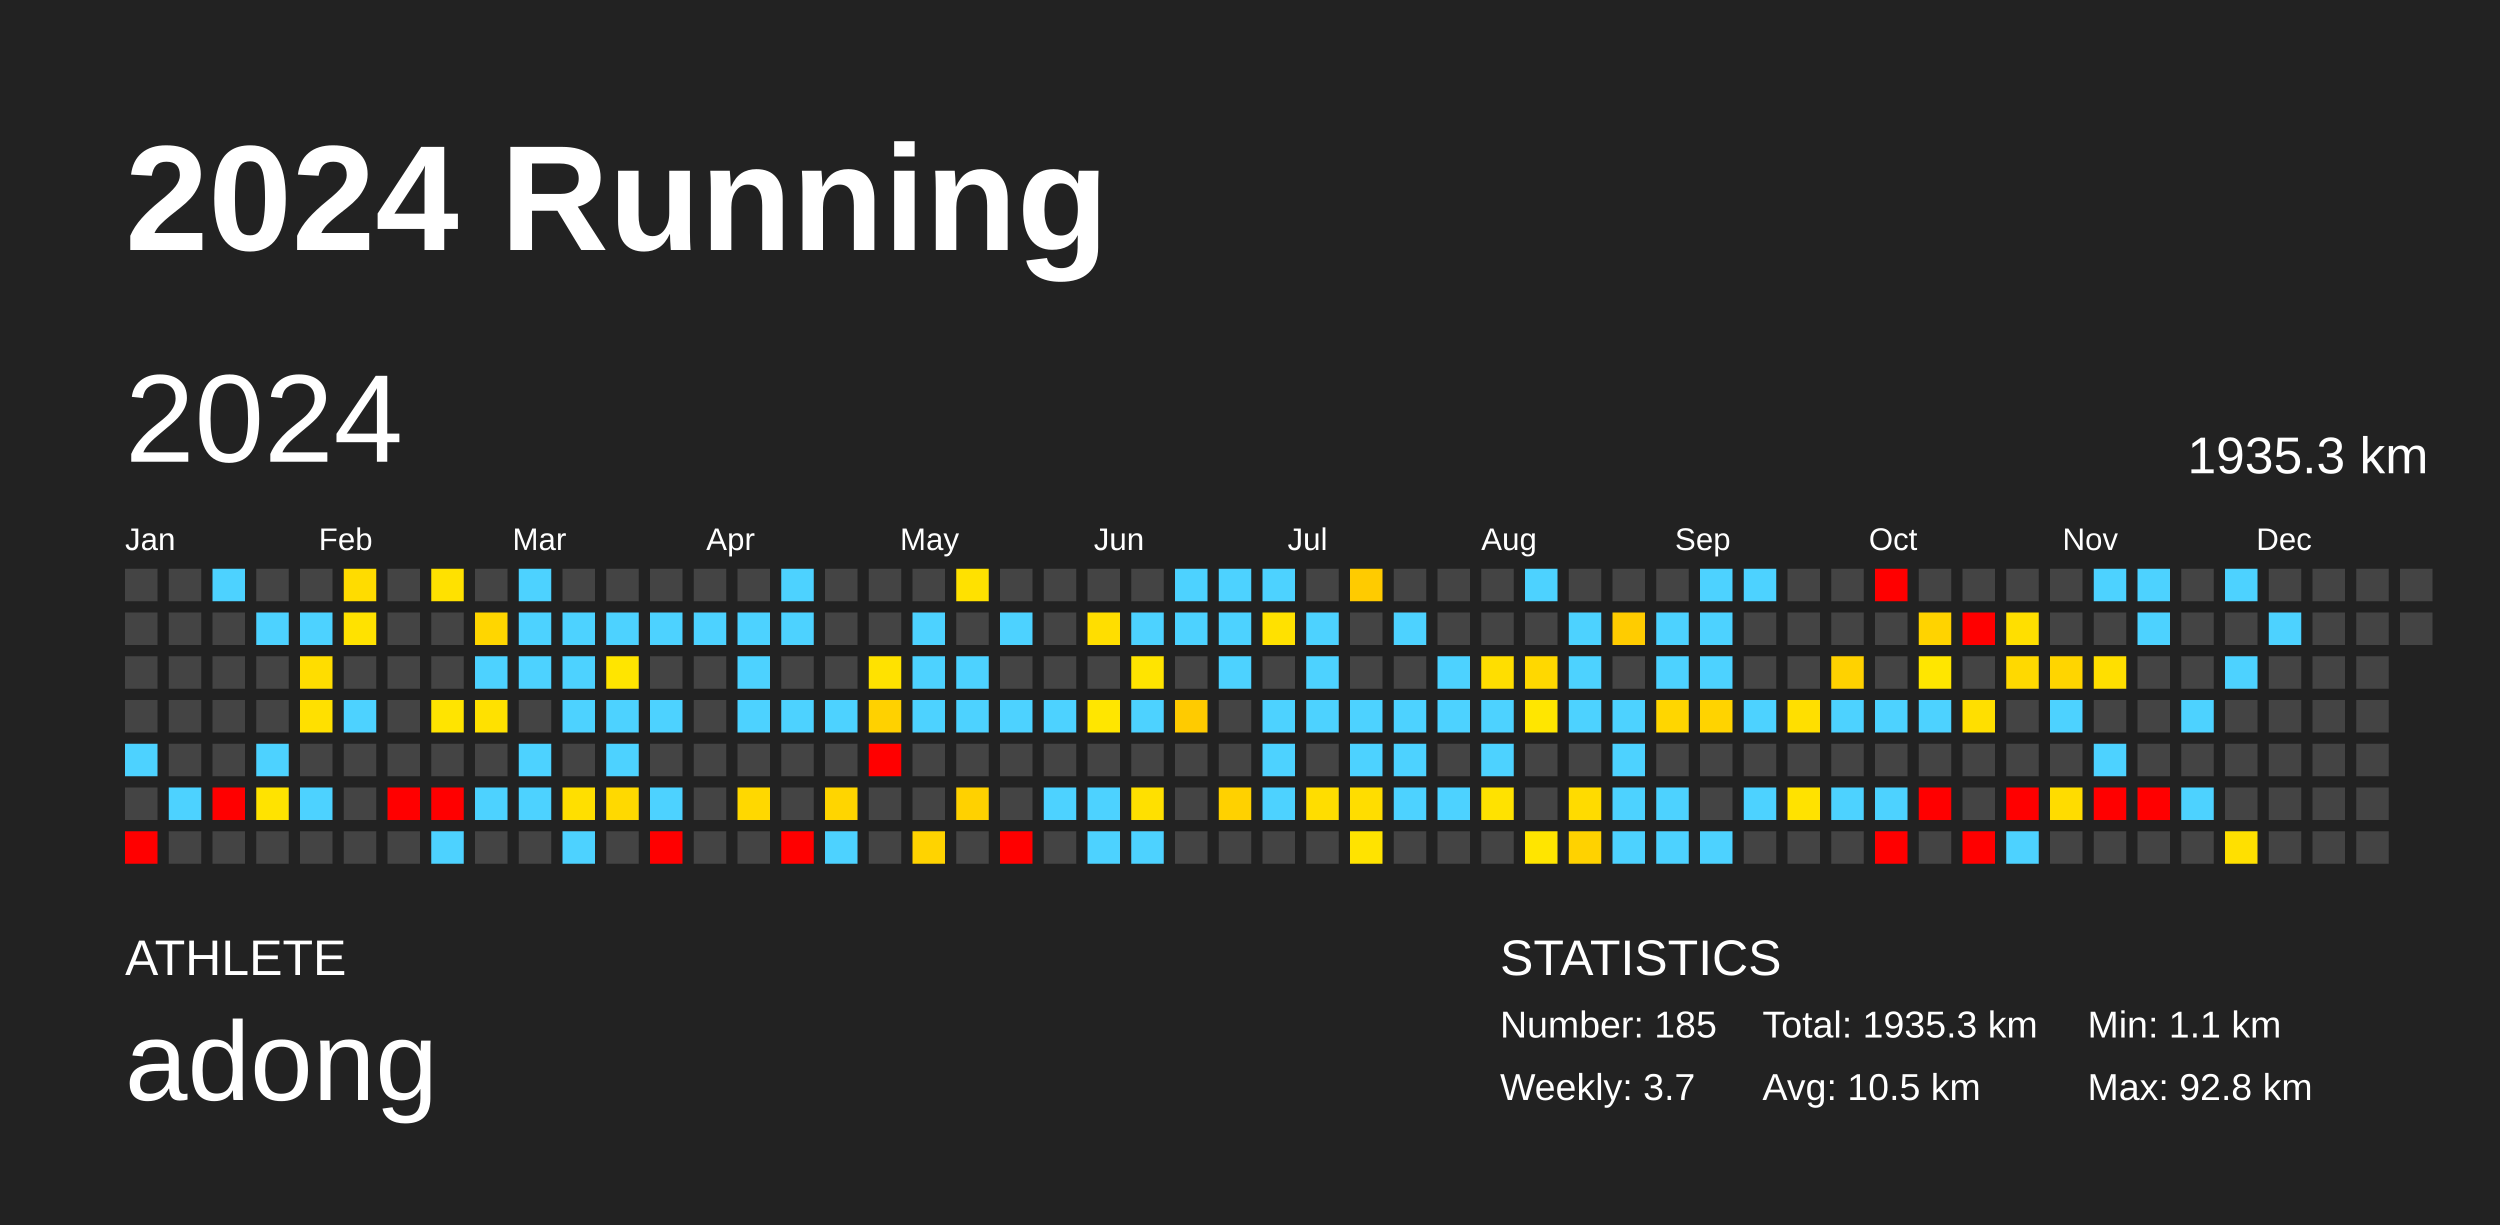
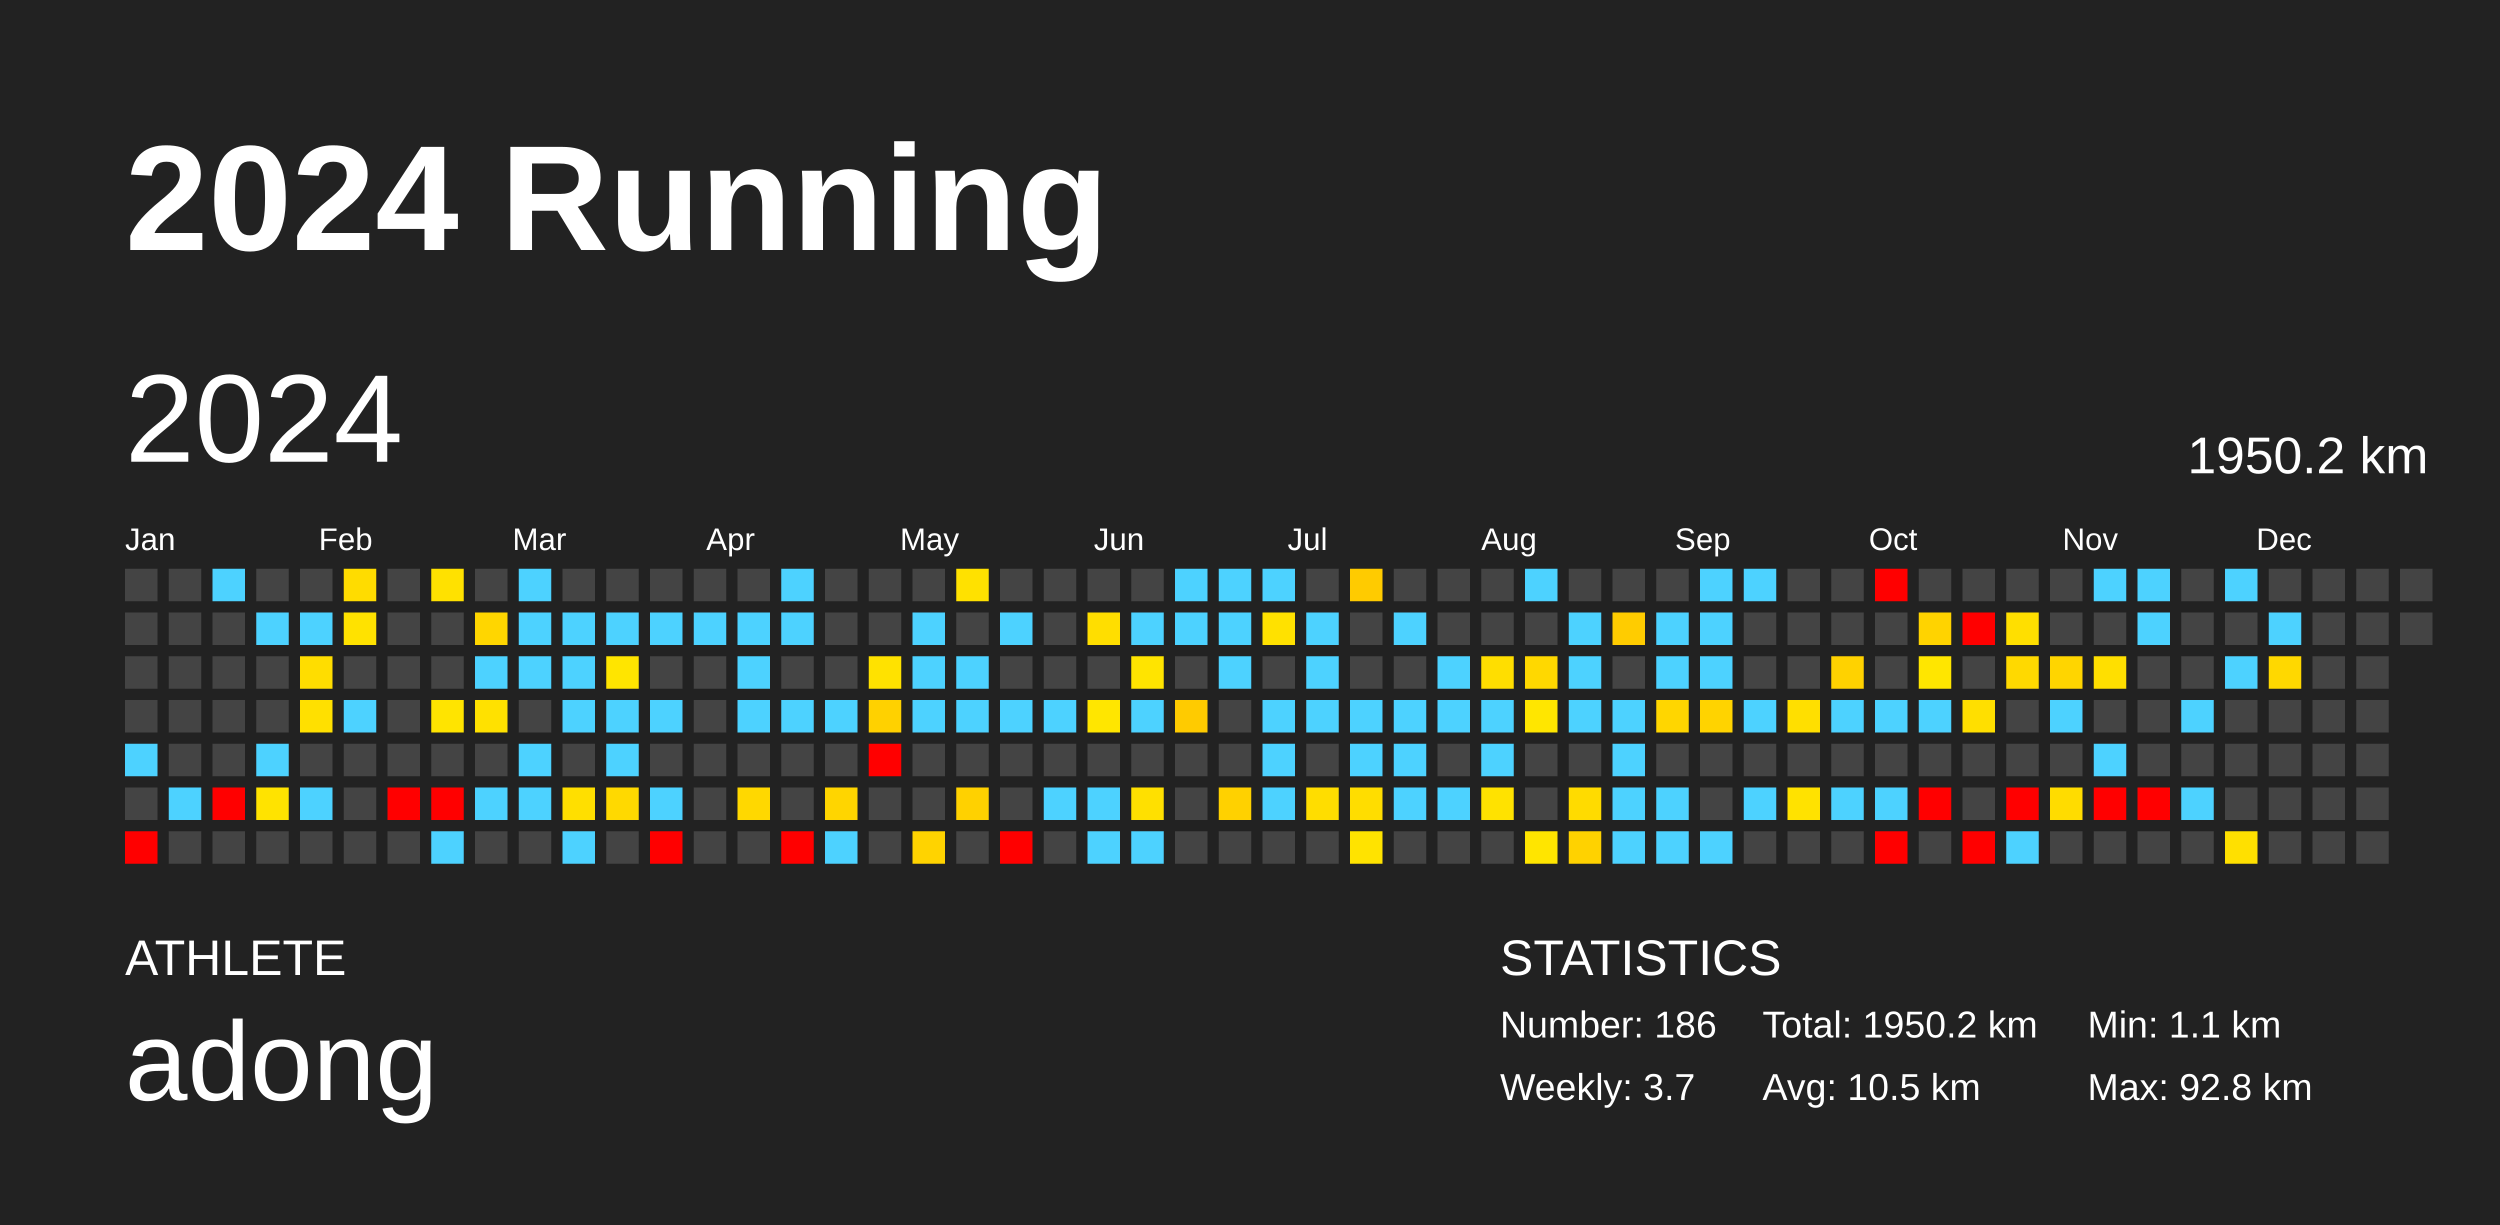
<svg xmlns="http://www.w3.org/2000/svg" baseProfile="full" height="98mm" version="1.1" viewBox="0,0,200,98" width="200mm">
  <defs />
  <rect fill="#222222" height="98" width="200" x="0" y="0" />
  <text fill="#FFFFFF" style="font-size:12px; font-family:Arial; font-weight:bold;" x="10" y="20">2024 Running</text>
  <text fill="#FFFFFF" style="font-size:4px; font-family:Arial" x="10" y="78">ATHLETE</text>
  <text fill="#FFFFFF" style="font-size:9px; font-family:Arial" x="10" y="88">adong</text>
  <text fill="#FFFFFF" style="font-size:4px; font-family:Arial" x="120" y="78">STATISTICS</text>
-   <text fill="#FFFFFF" style="font-size:3px; font-family:Arial" x="120" y="83">Number: 185</text>
+   <text fill="#FFFFFF" style="font-size:3px; font-family:Arial" x="120" y="83">Number: 186</text>
  <text fill="#FFFFFF" style="font-size:3px; font-family:Arial" x="120" y="88">Weekly: 3.7</text>
-   <text fill="#FFFFFF" style="font-size:3px; font-family:Arial" x="141" y="83">Total: 1935.3 km</text>
+   <text fill="#FFFFFF" style="font-size:3px; font-family:Arial" x="141" y="83">Total: 1950.2 km</text>
  <text fill="#FFFFFF" style="font-size:3px; font-family:Arial" x="141" y="88">Avg: 10.5 km</text>
  <text fill="#FFFFFF" style="font-size:3px; font-family:Arial" x="167" y="83">Min: 1.1 km</text>
  <text fill="#FFFFFF" style="font-size:3px; font-family:Arial" x="167" y="88">Max: 92.8 km</text>
  <text dominant-baseline="hanging" fill="#FFFFFF" style="font-size:10.0px; font-family:Arial;" x="10" y="30">2024</text>
-   <text dominant-baseline="hanging" fill="#FFFFFF" style="font-size:4.125px; font-family:Arial;" x="175" y="35">1935.3 km</text>
+   <text dominant-baseline="hanging" fill="#FFFFFF" style="font-size:4.125px; font-family:Arial;" x="175" y="35">1950.2 km</text>
  <text fill="#FFFFFF" style="font-size:2.5px; font-family:Arial" x="10.0" y="44">Jan</text>
  <text fill="#FFFFFF" style="font-size:2.5px; font-family:Arial" x="25.5" y="44">Feb</text>
  <text fill="#FFFFFF" style="font-size:2.5px; font-family:Arial" x="41.0" y="44">Mar</text>
  <text fill="#FFFFFF" style="font-size:2.5px; font-family:Arial" x="56.5" y="44">Apr</text>
  <text fill="#FFFFFF" style="font-size:2.5px; font-family:Arial" x="72.0" y="44">May</text>
  <text fill="#FFFFFF" style="font-size:2.5px; font-family:Arial" x="87.5" y="44">Jun</text>
  <text fill="#FFFFFF" style="font-size:2.5px; font-family:Arial" x="103.0" y="44">Jul</text>
  <text fill="#FFFFFF" style="font-size:2.5px; font-family:Arial" x="118.5" y="44">Aug</text>
  <text fill="#FFFFFF" style="font-size:2.5px; font-family:Arial" x="134.0" y="44">Sep</text>
  <text fill="#FFFFFF" style="font-size:2.5px; font-family:Arial" x="149.5" y="44">Oct</text>
  <text fill="#FFFFFF" style="font-size:2.5px; font-family:Arial" x="165.0" y="44">Nov</text>
  <text fill="#FFFFFF" style="font-size:2.5px; font-family:Arial" x="180.5" y="44">Dec</text>
  <rect fill="#444444" height="2.6" width="2.6" x="10.0" y="45.5" />
  <rect fill="#444444" height="2.6" width="2.6" x="10.0" y="49.0" />
  <rect fill="#444444" height="2.6" width="2.6" x="10.0" y="52.5" />
  <rect fill="#444444" height="2.6" width="2.6" x="10.0" y="56.0" />
  <rect fill="#4dd2ff" height="2.6" width="2.6" x="10.0" y="59.5" />
  <rect fill="#444444" height="2.6" width="2.6" x="10.0" y="63.0" />
  <rect fill="red" height="2.6" width="2.6" x="10.0" y="66.5" />
  <rect fill="#444444" height="2.6" width="2.6" x="13.5" y="45.5" />
  <rect fill="#444444" height="2.6" width="2.6" x="13.5" y="49.0" />
  <rect fill="#444444" height="2.6" width="2.6" x="13.5" y="52.5" />
  <rect fill="#444444" height="2.6" width="2.6" x="13.5" y="56.0" />
  <rect fill="#444444" height="2.6" width="2.6" x="13.5" y="59.5" />
  <rect fill="#4dd2ff" height="2.6" width="2.6" x="13.5" y="63.0" />
  <rect fill="#444444" height="2.6" width="2.6" x="13.5" y="66.5" />
  <rect fill="#4dd2ff" height="2.6" width="2.6" x="17.0" y="45.5" />
  <rect fill="#444444" height="2.6" width="2.6" x="17.0" y="49.0" />
  <rect fill="#444444" height="2.6" width="2.6" x="17.0" y="52.5" />
  <rect fill="#444444" height="2.6" width="2.6" x="17.0" y="56.0" />
  <rect fill="#444444" height="2.6" width="2.6" x="17.0" y="59.5" />
  <rect fill="red" height="2.6" width="2.6" x="17.0" y="63.0" />
  <rect fill="#444444" height="2.6" width="2.6" x="17.0" y="66.5" />
  <rect fill="#444444" height="2.6" width="2.6" x="20.5" y="45.5" />
  <rect fill="#4dd2ff" height="2.6" width="2.6" x="20.5" y="49.0" />
  <rect fill="#444444" height="2.6" width="2.6" x="20.5" y="52.5" />
  <rect fill="#444444" height="2.6" width="2.6" x="20.5" y="56.0" />
  <rect fill="#4dd2ff" height="2.6" width="2.6" x="20.5" y="59.5" />
  <rect fill="#ffe300" height="2.6" width="2.6" x="20.5" y="63.0" />
  <rect fill="#444444" height="2.6" width="2.6" x="20.5" y="66.5" />
  <rect fill="#444444" height="2.6" width="2.6" x="24.0" y="45.5" />
  <rect fill="#4dd2ff" height="2.6" width="2.6" x="24.0" y="49.0" />
  <rect fill="#ffdd00" height="2.6" width="2.6" x="24.0" y="52.5" />
  <rect fill="#ffe000" height="2.6" width="2.6" x="24.0" y="56.0" />
  <rect fill="#444444" height="2.6" width="2.6" x="24.0" y="59.5" />
  <rect fill="#4dd2ff" height="2.6" width="2.6" x="24.0" y="63.0" />
  <rect fill="#444444" height="2.6" width="2.6" x="24.0" y="66.5" />
  <rect fill="#ffdc00" height="2.6" width="2.6" x="27.5" y="45.5" />
  <rect fill="#ffe200" height="2.6" width="2.6" x="27.5" y="49.0" />
  <rect fill="#444444" height="2.6" width="2.6" x="27.5" y="52.5" />
  <rect fill="#4dd2ff" height="2.6" width="2.6" x="27.5" y="56.0" />
  <rect fill="#444444" height="2.6" width="2.6" x="27.5" y="59.5" />
  <rect fill="#444444" height="2.6" width="2.6" x="27.5" y="63.0" />
  <rect fill="#444444" height="2.6" width="2.6" x="27.5" y="66.5" />
  <rect fill="#444444" height="2.6" width="2.6" x="31.0" y="45.5" />
  <rect fill="#444444" height="2.6" width="2.6" x="31.0" y="49.0" />
  <rect fill="#444444" height="2.6" width="2.6" x="31.0" y="52.5" />
  <rect fill="#444444" height="2.6" width="2.6" x="31.0" y="56.0" />
  <rect fill="#444444" height="2.6" width="2.6" x="31.0" y="59.5" />
  <rect fill="red" height="2.6" width="2.6" x="31.0" y="63.0" />
  <rect fill="#444444" height="2.6" width="2.6" x="31.0" y="66.5" />
  <rect fill="#ffe100" height="2.6" width="2.6" x="34.5" y="45.5" />
  <rect fill="#444444" height="2.6" width="2.6" x="34.5" y="49.0" />
  <rect fill="#444444" height="2.6" width="2.6" x="34.5" y="52.5" />
  <rect fill="#ffe400" height="2.6" width="2.6" x="34.5" y="56.0" />
  <rect fill="#444444" height="2.6" width="2.6" x="34.5" y="59.5" />
  <rect fill="red" height="2.6" width="2.6" x="34.5" y="63.0" />
  <rect fill="#4dd2ff" height="2.6" width="2.6" x="34.5" y="66.5" />
  <rect fill="#444444" height="2.6" width="2.6" x="38.0" y="45.5" />
  <rect fill="#ffd600" height="2.6" width="2.6" x="38.0" y="49.0" />
  <rect fill="#4dd2ff" height="2.6" width="2.6" x="38.0" y="52.5" />
  <rect fill="#ffe100" height="2.6" width="2.6" x="38.0" y="56.0" />
  <rect fill="#444444" height="2.6" width="2.6" x="38.0" y="59.5" />
  <rect fill="#4dd2ff" height="2.6" width="2.6" x="38.0" y="63.0" />
  <rect fill="#444444" height="2.6" width="2.6" x="38.0" y="66.5" />
  <rect fill="#4dd2ff" height="2.6" width="2.6" x="41.5" y="45.5" />
  <rect fill="#4dd2ff" height="2.6" width="2.6" x="41.5" y="49.0" />
  <rect fill="#4dd2ff" height="2.6" width="2.6" x="41.5" y="52.5" />
  <rect fill="#444444" height="2.6" width="2.6" x="41.5" y="56.0" />
  <rect fill="#4dd2ff" height="2.6" width="2.6" x="41.5" y="59.5" />
  <rect fill="#4dd2ff" height="2.6" width="2.6" x="41.5" y="63.0" />
  <rect fill="#444444" height="2.6" width="2.6" x="41.5" y="66.5" />
  <rect fill="#444444" height="2.6" width="2.6" x="45.0" y="45.5" />
  <rect fill="#4dd2ff" height="2.6" width="2.6" x="45.0" y="49.0" />
  <rect fill="#4dd2ff" height="2.6" width="2.6" x="45.0" y="52.5" />
  <rect fill="#4dd2ff" height="2.6" width="2.6" x="45.0" y="56.0" />
  <rect fill="#444444" height="2.6" width="2.6" x="45.0" y="59.5" />
  <rect fill="#ffdf00" height="2.6" width="2.6" x="45.0" y="63.0" />
  <rect fill="#4dd2ff" height="2.6" width="2.6" x="45.0" y="66.5" />
  <rect fill="#444444" height="2.6" width="2.6" x="48.5" y="45.5" />
  <rect fill="#4dd2ff" height="2.6" width="2.6" x="48.5" y="49.0" />
  <rect fill="#ffe500" height="2.6" width="2.6" x="48.5" y="52.5" />
  <rect fill="#4dd2ff" height="2.6" width="2.6" x="48.5" y="56.0" />
  <rect fill="#4dd2ff" height="2.6" width="2.6" x="48.5" y="59.5" />
  <rect fill="#ffd900" height="2.6" width="2.6" x="48.5" y="63.0" />
  <rect fill="#444444" height="2.6" width="2.6" x="48.5" y="66.5" />
  <rect fill="#444444" height="2.6" width="2.6" x="52.0" y="45.5" />
  <rect fill="#4dd2ff" height="2.6" width="2.6" x="52.0" y="49.0" />
  <rect fill="#444444" height="2.6" width="2.6" x="52.0" y="52.5" />
  <rect fill="#4dd2ff" height="2.6" width="2.6" x="52.0" y="56.0" />
  <rect fill="#444444" height="2.6" width="2.6" x="52.0" y="59.5" />
  <rect fill="#4dd2ff" height="2.6" width="2.6" x="52.0" y="63.0" />
  <rect fill="red" height="2.6" width="2.6" x="52.0" y="66.5" />
  <rect fill="#444444" height="2.6" width="2.6" x="55.5" y="45.5" />
  <rect fill="#4dd2ff" height="2.6" width="2.6" x="55.5" y="49.0" />
  <rect fill="#444444" height="2.6" width="2.6" x="55.5" y="52.5" />
  <rect fill="#444444" height="2.6" width="2.6" x="55.5" y="56.0" />
  <rect fill="#444444" height="2.6" width="2.6" x="55.5" y="59.5" />
  <rect fill="#444444" height="2.6" width="2.6" x="55.5" y="63.0" />
  <rect fill="#444444" height="2.6" width="2.6" x="55.5" y="66.5" />
  <rect fill="#444444" height="2.6" width="2.6" x="59.0" y="45.5" />
  <rect fill="#4dd2ff" height="2.6" width="2.6" x="59.0" y="49.0" />
  <rect fill="#4dd2ff" height="2.6" width="2.6" x="59.0" y="52.5" />
  <rect fill="#4dd2ff" height="2.6" width="2.6" x="59.0" y="56.0" />
  <rect fill="#444444" height="2.6" width="2.6" x="59.0" y="59.5" />
  <rect fill="#ffd800" height="2.6" width="2.6" x="59.0" y="63.0" />
  <rect fill="#444444" height="2.6" width="2.6" x="59.0" y="66.5" />
  <rect fill="#4dd2ff" height="2.6" width="2.6" x="62.5" y="45.5" />
  <rect fill="#4dd2ff" height="2.6" width="2.6" x="62.5" y="49.0" />
  <rect fill="#444444" height="2.6" width="2.6" x="62.5" y="52.5" />
  <rect fill="#4dd2ff" height="2.6" width="2.6" x="62.5" y="56.0" />
  <rect fill="#444444" height="2.6" width="2.6" x="62.5" y="59.5" />
  <rect fill="#444444" height="2.6" width="2.6" x="62.5" y="63.0" />
  <rect fill="red" height="2.6" width="2.6" x="62.5" y="66.5" />
  <rect fill="#444444" height="2.6" width="2.6" x="66.0" y="45.5" />
  <rect fill="#444444" height="2.6" width="2.6" x="66.0" y="49.0" />
  <rect fill="#444444" height="2.6" width="2.6" x="66.0" y="52.5" />
  <rect fill="#4dd2ff" height="2.6" width="2.6" x="66.0" y="56.0" />
  <rect fill="#444444" height="2.6" width="2.6" x="66.0" y="59.5" />
  <rect fill="#ffd500" height="2.6" width="2.6" x="66.0" y="63.0" />
  <rect fill="#4dd2ff" height="2.6" width="2.6" x="66.0" y="66.5" />
  <rect fill="#444444" height="2.6" width="2.6" x="69.5" y="45.5" />
  <rect fill="#444444" height="2.6" width="2.6" x="69.5" y="49.0" />
  <rect fill="#ffe200" height="2.6" width="2.6" x="69.5" y="52.5" />
  <rect fill="#ffd100" height="2.6" width="2.6" x="69.5" y="56.0" />
  <rect fill="red" height="2.6" width="2.6" x="69.5" y="59.5" />
  <rect fill="#444444" height="2.6" width="2.6" x="69.5" y="63.0" />
  <rect fill="#444444" height="2.6" width="2.6" x="69.5" y="66.5" />
  <rect fill="#444444" height="2.6" width="2.6" x="73.0" y="45.5" />
  <rect fill="#4dd2ff" height="2.6" width="2.6" x="73.0" y="49.0" />
  <rect fill="#4dd2ff" height="2.6" width="2.6" x="73.0" y="52.5" />
  <rect fill="#4dd2ff" height="2.6" width="2.6" x="73.0" y="56.0" />
  <rect fill="#444444" height="2.6" width="2.6" x="73.0" y="59.5" />
  <rect fill="#444444" height="2.6" width="2.6" x="73.0" y="63.0" />
  <rect fill="#ffd300" height="2.6" width="2.6" x="73.0" y="66.5" />
  <rect fill="#ffe100" height="2.6" width="2.6" x="76.5" y="45.5" />
  <rect fill="#444444" height="2.6" width="2.6" x="76.5" y="49.0" />
  <rect fill="#4dd2ff" height="2.6" width="2.6" x="76.5" y="52.5" />
  <rect fill="#4dd2ff" height="2.6" width="2.6" x="76.5" y="56.0" />
  <rect fill="#444444" height="2.6" width="2.6" x="76.5" y="59.5" />
  <rect fill="#ffd100" height="2.6" width="2.6" x="76.5" y="63.0" />
  <rect fill="#444444" height="2.6" width="2.6" x="76.5" y="66.5" />
  <rect fill="#444444" height="2.6" width="2.6" x="80.0" y="45.5" />
  <rect fill="#4dd2ff" height="2.6" width="2.6" x="80.0" y="49.0" />
  <rect fill="#444444" height="2.6" width="2.6" x="80.0" y="52.5" />
  <rect fill="#4dd2ff" height="2.6" width="2.6" x="80.0" y="56.0" />
  <rect fill="#444444" height="2.6" width="2.6" x="80.0" y="59.5" />
  <rect fill="#444444" height="2.6" width="2.6" x="80.0" y="63.0" />
  <rect fill="red" height="2.6" width="2.6" x="80.0" y="66.5" />
  <rect fill="#444444" height="2.6" width="2.6" x="83.5" y="45.5" />
  <rect fill="#444444" height="2.6" width="2.6" x="83.5" y="49.0" />
  <rect fill="#444444" height="2.6" width="2.6" x="83.5" y="52.5" />
  <rect fill="#4dd2ff" height="2.6" width="2.6" x="83.5" y="56.0" />
  <rect fill="#444444" height="2.6" width="2.6" x="83.5" y="59.5" />
  <rect fill="#4dd2ff" height="2.6" width="2.6" x="83.5" y="63.0" />
  <rect fill="#444444" height="2.6" width="2.6" x="83.5" y="66.5" />
  <rect fill="#444444" height="2.6" width="2.6" x="87.0" y="45.5" />
  <rect fill="#ffde00" height="2.6" width="2.6" x="87.0" y="49.0" />
  <rect fill="#444444" height="2.6" width="2.6" x="87.0" y="52.5" />
  <rect fill="#ffe600" height="2.6" width="2.6" x="87.0" y="56.0" />
  <rect fill="#444444" height="2.6" width="2.6" x="87.0" y="59.5" />
  <rect fill="#4dd2ff" height="2.6" width="2.6" x="87.0" y="63.0" />
  <rect fill="#4dd2ff" height="2.6" width="2.6" x="87.0" y="66.5" />
  <rect fill="#444444" height="2.6" width="2.6" x="90.5" y="45.5" />
  <rect fill="#4dd2ff" height="2.6" width="2.6" x="90.5" y="49.0" />
  <rect fill="#ffe400" height="2.6" width="2.6" x="90.5" y="52.5" />
  <rect fill="#4dd2ff" height="2.6" width="2.6" x="90.5" y="56.0" />
  <rect fill="#444444" height="2.6" width="2.6" x="90.5" y="59.5" />
  <rect fill="#ffe000" height="2.6" width="2.6" x="90.5" y="63.0" />
  <rect fill="#4dd2ff" height="2.6" width="2.6" x="90.5" y="66.5" />
  <rect fill="#4dd2ff" height="2.6" width="2.6" x="94.0" y="45.5" />
  <rect fill="#4dd2ff" height="2.6" width="2.6" x="94.0" y="49.0" />
  <rect fill="#444444" height="2.6" width="2.6" x="94.0" y="52.5" />
  <rect fill="#ffcb00" height="2.6" width="2.6" x="94.0" y="56.0" />
  <rect fill="#444444" height="2.6" width="2.6" x="94.0" y="59.5" />
  <rect fill="#444444" height="2.6" width="2.6" x="94.0" y="63.0" />
  <rect fill="#444444" height="2.6" width="2.6" x="94.0" y="66.5" />
  <rect fill="#4dd2ff" height="2.6" width="2.6" x="97.5" y="45.5" />
  <rect fill="#4dd2ff" height="2.6" width="2.6" x="97.5" y="49.0" />
  <rect fill="#4dd2ff" height="2.6" width="2.6" x="97.5" y="52.5" />
  <rect fill="#444444" height="2.6" width="2.6" x="97.5" y="56.0" />
  <rect fill="#444444" height="2.6" width="2.6" x="97.5" y="59.5" />
  <rect fill="#ffd100" height="2.6" width="2.6" x="97.5" y="63.0" />
  <rect fill="#444444" height="2.6" width="2.6" x="97.5" y="66.5" />
  <rect fill="#4dd2ff" height="2.6" width="2.6" x="101.0" y="45.5" />
  <rect fill="#ffe100" height="2.6" width="2.6" x="101.0" y="49.0" />
  <rect fill="#444444" height="2.6" width="2.6" x="101.0" y="52.5" />
  <rect fill="#4dd2ff" height="2.6" width="2.6" x="101.0" y="56.0" />
  <rect fill="#4dd2ff" height="2.6" width="2.6" x="101.0" y="59.5" />
  <rect fill="#4dd2ff" height="2.6" width="2.6" x="101.0" y="63.0" />
  <rect fill="#444444" height="2.6" width="2.6" x="101.0" y="66.5" />
  <rect fill="#444444" height="2.6" width="2.6" x="104.5" y="45.5" />
  <rect fill="#4dd2ff" height="2.6" width="2.6" x="104.5" y="49.0" />
  <rect fill="#4dd2ff" height="2.6" width="2.6" x="104.5" y="52.5" />
  <rect fill="#4dd2ff" height="2.6" width="2.6" x="104.5" y="56.0" />
  <rect fill="#444444" height="2.6" width="2.6" x="104.5" y="59.5" />
  <rect fill="#ffdd00" height="2.6" width="2.6" x="104.5" y="63.0" />
  <rect fill="#444444" height="2.6" width="2.6" x="104.5" y="66.5" />
  <rect fill="#ffcb00" height="2.6" width="2.6" x="108.0" y="45.5" />
  <rect fill="#444444" height="2.6" width="2.6" x="108.0" y="49.0" />
  <rect fill="#444444" height="2.6" width="2.6" x="108.0" y="52.5" />
  <rect fill="#4dd2ff" height="2.6" width="2.6" x="108.0" y="56.0" />
  <rect fill="#4dd2ff" height="2.6" width="2.6" x="108.0" y="59.5" />
  <rect fill="#ffdd00" height="2.6" width="2.6" x="108.0" y="63.0" />
  <rect fill="#ffe300" height="2.6" width="2.6" x="108.0" y="66.5" />
  <rect fill="#444444" height="2.6" width="2.6" x="111.5" y="45.5" />
  <rect fill="#4dd2ff" height="2.6" width="2.6" x="111.5" y="49.0" />
  <rect fill="#444444" height="2.6" width="2.6" x="111.5" y="52.5" />
  <rect fill="#4dd2ff" height="2.6" width="2.6" x="111.5" y="56.0" />
  <rect fill="#4dd2ff" height="2.6" width="2.6" x="111.5" y="59.5" />
  <rect fill="#4dd2ff" height="2.6" width="2.6" x="111.5" y="63.0" />
  <rect fill="#444444" height="2.6" width="2.6" x="111.5" y="66.5" />
  <rect fill="#444444" height="2.6" width="2.6" x="115.0" y="45.5" />
  <rect fill="#444444" height="2.6" width="2.6" x="115.0" y="49.0" />
  <rect fill="#4dd2ff" height="2.6" width="2.6" x="115.0" y="52.5" />
  <rect fill="#4dd2ff" height="2.6" width="2.6" x="115.0" y="56.0" />
  <rect fill="#444444" height="2.6" width="2.6" x="115.0" y="59.5" />
  <rect fill="#4dd2ff" height="2.6" width="2.6" x="115.0" y="63.0" />
  <rect fill="#444444" height="2.6" width="2.6" x="115.0" y="66.5" />
  <rect fill="#444444" height="2.6" width="2.6" x="118.5" y="45.5" />
  <rect fill="#444444" height="2.6" width="2.6" x="118.5" y="49.0" />
  <rect fill="#ffde00" height="2.6" width="2.6" x="118.5" y="52.5" />
  <rect fill="#4dd2ff" height="2.6" width="2.6" x="118.5" y="56.0" />
  <rect fill="#4dd2ff" height="2.6" width="2.6" x="118.5" y="59.5" />
  <rect fill="#ffe200" height="2.6" width="2.6" x="118.5" y="63.0" />
  <rect fill="#444444" height="2.6" width="2.6" x="118.5" y="66.5" />
  <rect fill="#4dd2ff" height="2.6" width="2.6" x="122.0" y="45.5" />
  <rect fill="#444444" height="2.6" width="2.6" x="122.0" y="49.0" />
  <rect fill="#ffd800" height="2.6" width="2.6" x="122.0" y="52.5" />
  <rect fill="#ffe600" height="2.6" width="2.6" x="122.0" y="56.0" />
  <rect fill="#444444" height="2.6" width="2.6" x="122.0" y="59.5" />
  <rect fill="#444444" height="2.6" width="2.6" x="122.0" y="63.0" />
  <rect fill="#ffe500" height="2.6" width="2.6" x="122.0" y="66.5" />
  <rect fill="#444444" height="2.6" width="2.6" x="125.5" y="45.5" />
  <rect fill="#4dd2ff" height="2.6" width="2.6" x="125.5" y="49.0" />
  <rect fill="#4dd2ff" height="2.6" width="2.6" x="125.5" y="52.5" />
  <rect fill="#4dd2ff" height="2.6" width="2.6" x="125.5" y="56.0" />
  <rect fill="#444444" height="2.6" width="2.6" x="125.5" y="59.5" />
  <rect fill="#ffdb00" height="2.6" width="2.6" x="125.5" y="63.0" />
  <rect fill="#ffd200" height="2.6" width="2.6" x="125.5" y="66.5" />
  <rect fill="#444444" height="2.6" width="2.6" x="129.0" y="45.5" />
  <rect fill="#ffcc00" height="2.6" width="2.6" x="129.0" y="49.0" />
  <rect fill="#444444" height="2.6" width="2.6" x="129.0" y="52.5" />
  <rect fill="#4dd2ff" height="2.6" width="2.6" x="129.0" y="56.0" />
  <rect fill="#4dd2ff" height="2.6" width="2.6" x="129.0" y="59.5" />
  <rect fill="#4dd2ff" height="2.6" width="2.6" x="129.0" y="63.0" />
  <rect fill="#4dd2ff" height="2.6" width="2.6" x="129.0" y="66.5" />
  <rect fill="#444444" height="2.6" width="2.6" x="132.5" y="45.5" />
  <rect fill="#4dd2ff" height="2.6" width="2.6" x="132.5" y="49.0" />
  <rect fill="#4dd2ff" height="2.6" width="2.6" x="132.5" y="52.5" />
  <rect fill="#ffd600" height="2.6" width="2.6" x="132.5" y="56.0" />
  <rect fill="#444444" height="2.6" width="2.6" x="132.5" y="59.5" />
  <rect fill="#4dd2ff" height="2.6" width="2.6" x="132.5" y="63.0" />
  <rect fill="#4dd2ff" height="2.6" width="2.6" x="132.5" y="66.5" />
  <rect fill="#4dd2ff" height="2.6" width="2.6" x="136.0" y="45.5" />
  <rect fill="#4dd2ff" height="2.6" width="2.6" x="136.0" y="49.0" />
  <rect fill="#4dd2ff" height="2.6" width="2.6" x="136.0" y="52.5" />
  <rect fill="#ffd300" height="2.6" width="2.6" x="136.0" y="56.0" />
  <rect fill="#444444" height="2.6" width="2.6" x="136.0" y="59.5" />
  <rect fill="#444444" height="2.6" width="2.6" x="136.0" y="63.0" />
  <rect fill="#4dd2ff" height="2.6" width="2.6" x="136.0" y="66.5" />
  <rect fill="#4dd2ff" height="2.6" width="2.6" x="139.5" y="45.5" />
  <rect fill="#444444" height="2.6" width="2.6" x="139.5" y="49.0" />
  <rect fill="#444444" height="2.6" width="2.6" x="139.5" y="52.5" />
  <rect fill="#4dd2ff" height="2.6" width="2.6" x="139.5" y="56.0" />
  <rect fill="#444444" height="2.6" width="2.6" x="139.5" y="59.5" />
  <rect fill="#4dd2ff" height="2.6" width="2.6" x="139.5" y="63.0" />
  <rect fill="#444444" height="2.6" width="2.6" x="139.5" y="66.5" />
  <rect fill="#444444" height="2.6" width="2.6" x="143.0" y="45.5" />
  <rect fill="#444444" height="2.6" width="2.6" x="143.0" y="49.0" />
  <rect fill="#444444" height="2.6" width="2.6" x="143.0" y="52.5" />
  <rect fill="#ffdf00" height="2.6" width="2.6" x="143.0" y="56.0" />
  <rect fill="#444444" height="2.6" width="2.6" x="143.0" y="59.5" />
  <rect fill="#ffe200" height="2.6" width="2.6" x="143.0" y="63.0" />
  <rect fill="#444444" height="2.6" width="2.6" x="143.0" y="66.5" />
  <rect fill="#444444" height="2.6" width="2.6" x="146.5" y="45.5" />
  <rect fill="#444444" height="2.6" width="2.6" x="146.5" y="49.0" />
  <rect fill="#ffd200" height="2.6" width="2.6" x="146.5" y="52.5" />
  <rect fill="#4dd2ff" height="2.6" width="2.6" x="146.5" y="56.0" />
  <rect fill="#444444" height="2.6" width="2.6" x="146.5" y="59.5" />
  <rect fill="#4dd2ff" height="2.6" width="2.6" x="146.5" y="63.0" />
  <rect fill="#444444" height="2.6" width="2.6" x="146.5" y="66.5" />
  <rect fill="red" height="2.6" width="2.6" x="150.0" y="45.5" />
  <rect fill="#444444" height="2.6" width="2.6" x="150.0" y="49.0" />
  <rect fill="#444444" height="2.6" width="2.6" x="150.0" y="52.5" />
  <rect fill="#4dd2ff" height="2.6" width="2.6" x="150.0" y="56.0" />
  <rect fill="#444444" height="2.6" width="2.6" x="150.0" y="59.5" />
  <rect fill="#4dd2ff" height="2.6" width="2.6" x="150.0" y="63.0" />
  <rect fill="red" height="2.6" width="2.6" x="150.0" y="66.5" />
  <rect fill="#444444" height="2.6" width="2.6" x="153.5" y="45.5" />
  <rect fill="#ffd300" height="2.6" width="2.6" x="153.5" y="49.0" />
  <rect fill="#ffe600" height="2.6" width="2.6" x="153.5" y="52.5" />
  <rect fill="#4dd2ff" height="2.6" width="2.6" x="153.5" y="56.0" />
  <rect fill="#444444" height="2.6" width="2.6" x="153.5" y="59.5" />
  <rect fill="red" height="2.6" width="2.6" x="153.5" y="63.0" />
  <rect fill="#444444" height="2.6" width="2.6" x="153.5" y="66.5" />
  <rect fill="#444444" height="2.6" width="2.6" x="157.0" y="45.5" />
  <rect fill="red" height="2.6" width="2.6" x="157.0" y="49.0" />
  <rect fill="#444444" height="2.6" width="2.6" x="157.0" y="52.5" />
  <rect fill="#ffdf00" height="2.6" width="2.6" x="157.0" y="56.0" />
  <rect fill="#444444" height="2.6" width="2.6" x="157.0" y="59.5" />
  <rect fill="#444444" height="2.6" width="2.6" x="157.0" y="63.0" />
  <rect fill="red" height="2.6" width="2.6" x="157.0" y="66.5" />
  <rect fill="#444444" height="2.6" width="2.6" x="160.5" y="45.5" />
  <rect fill="#ffdf00" height="2.6" width="2.6" x="160.5" y="49.0" />
  <rect fill="#ffd900" height="2.6" width="2.6" x="160.5" y="52.5" />
  <rect fill="#444444" height="2.6" width="2.6" x="160.5" y="56.0" />
  <rect fill="#444444" height="2.6" width="2.6" x="160.5" y="59.5" />
  <rect fill="red" height="2.6" width="2.6" x="160.5" y="63.0" />
  <rect fill="#4dd2ff" height="2.6" width="2.6" x="160.5" y="66.5" />
  <rect fill="#444444" height="2.6" width="2.6" x="164.0" y="45.5" />
  <rect fill="#444444" height="2.6" width="2.6" x="164.0" y="49.0" />
  <rect fill="#ffd500" height="2.6" width="2.6" x="164.0" y="52.5" />
  <rect fill="#4dd2ff" height="2.6" width="2.6" x="164.0" y="56.0" />
  <rect fill="#444444" height="2.6" width="2.6" x="164.0" y="59.5" />
  <rect fill="#ffdc00" height="2.6" width="2.6" x="164.0" y="63.0" />
  <rect fill="#444444" height="2.6" width="2.6" x="164.0" y="66.5" />
  <rect fill="#4dd2ff" height="2.6" width="2.6" x="167.5" y="45.5" />
  <rect fill="#444444" height="2.6" width="2.6" x="167.5" y="49.0" />
  <rect fill="#ffdf00" height="2.6" width="2.6" x="167.5" y="52.5" />
  <rect fill="#444444" height="2.6" width="2.6" x="167.5" y="56.0" />
  <rect fill="#4dd2ff" height="2.6" width="2.6" x="167.5" y="59.5" />
  <rect fill="red" height="2.6" width="2.6" x="167.5" y="63.0" />
  <rect fill="#444444" height="2.6" width="2.6" x="167.5" y="66.5" />
  <rect fill="#4dd2ff" height="2.6" width="2.6" x="171.0" y="45.5" />
  <rect fill="#4dd2ff" height="2.6" width="2.6" x="171.0" y="49.0" />
  <rect fill="#444444" height="2.6" width="2.6" x="171.0" y="52.5" />
  <rect fill="#444444" height="2.6" width="2.6" x="171.0" y="56.0" />
  <rect fill="#444444" height="2.6" width="2.6" x="171.0" y="59.5" />
  <rect fill="red" height="2.6" width="2.6" x="171.0" y="63.0" />
  <rect fill="#444444" height="2.6" width="2.6" x="171.0" y="66.5" />
  <rect fill="#444444" height="2.6" width="2.6" x="174.5" y="45.5" />
  <rect fill="#444444" height="2.6" width="2.6" x="174.5" y="49.0" />
  <rect fill="#444444" height="2.6" width="2.6" x="174.5" y="52.5" />
  <rect fill="#4dd2ff" height="2.6" width="2.6" x="174.5" y="56.0" />
  <rect fill="#444444" height="2.6" width="2.6" x="174.5" y="59.5" />
  <rect fill="#4dd2ff" height="2.6" width="2.6" x="174.5" y="63.0" />
  <rect fill="#444444" height="2.6" width="2.6" x="174.5" y="66.5" />
  <rect fill="#4dd2ff" height="2.6" width="2.6" x="178.0" y="45.5" />
  <rect fill="#444444" height="2.6" width="2.6" x="178.0" y="49.0" />
  <rect fill="#4dd2ff" height="2.6" width="2.6" x="178.0" y="52.5" />
  <rect fill="#444444" height="2.6" width="2.6" x="178.0" y="56.0" />
  <rect fill="#444444" height="2.6" width="2.6" x="178.0" y="59.5" />
  <rect fill="#444444" height="2.6" width="2.6" x="178.0" y="63.0" />
  <rect fill="#ffe000" height="2.6" width="2.6" x="178.0" y="66.5" />
  <rect fill="#444444" height="2.6" width="2.6" x="181.5" y="45.5" />
  <rect fill="#4dd2ff" height="2.6" width="2.6" x="181.5" y="49.0" />
-   <rect fill="#444444" height="2.6" width="2.6" x="181.5" y="52.5" />
+   <rect fill="#ffd800" height="2.6" width="2.6" x="181.5" y="52.5" />
  <rect fill="#444444" height="2.6" width="2.6" x="181.5" y="56.0" />
  <rect fill="#444444" height="2.6" width="2.6" x="181.5" y="59.5" />
  <rect fill="#444444" height="2.6" width="2.6" x="181.5" y="63.0" />
  <rect fill="#444444" height="2.6" width="2.6" x="181.5" y="66.5" />
  <rect fill="#444444" height="2.6" width="2.6" x="185.0" y="45.5" />
  <rect fill="#444444" height="2.6" width="2.6" x="185.0" y="49.0" />
  <rect fill="#444444" height="2.6" width="2.6" x="185.0" y="52.5" />
  <rect fill="#444444" height="2.6" width="2.6" x="185.0" y="56.0" />
  <rect fill="#444444" height="2.6" width="2.6" x="185.0" y="59.5" />
  <rect fill="#444444" height="2.6" width="2.6" x="185.0" y="63.0" />
  <rect fill="#444444" height="2.6" width="2.6" x="185.0" y="66.5" />
  <rect fill="#444444" height="2.6" width="2.6" x="188.5" y="45.5" />
  <rect fill="#444444" height="2.6" width="2.6" x="188.5" y="49.0" />
  <rect fill="#444444" height="2.6" width="2.6" x="188.5" y="52.5" />
  <rect fill="#444444" height="2.6" width="2.6" x="188.5" y="56.0" />
  <rect fill="#444444" height="2.6" width="2.6" x="188.5" y="59.5" />
  <rect fill="#444444" height="2.6" width="2.6" x="188.5" y="63.0" />
  <rect fill="#444444" height="2.6" width="2.6" x="188.5" y="66.5" />
  <rect fill="#444444" height="2.6" width="2.6" x="192.0" y="45.5" />
  <rect fill="#444444" height="2.6" width="2.6" x="192.0" y="49.0" />
</svg>
